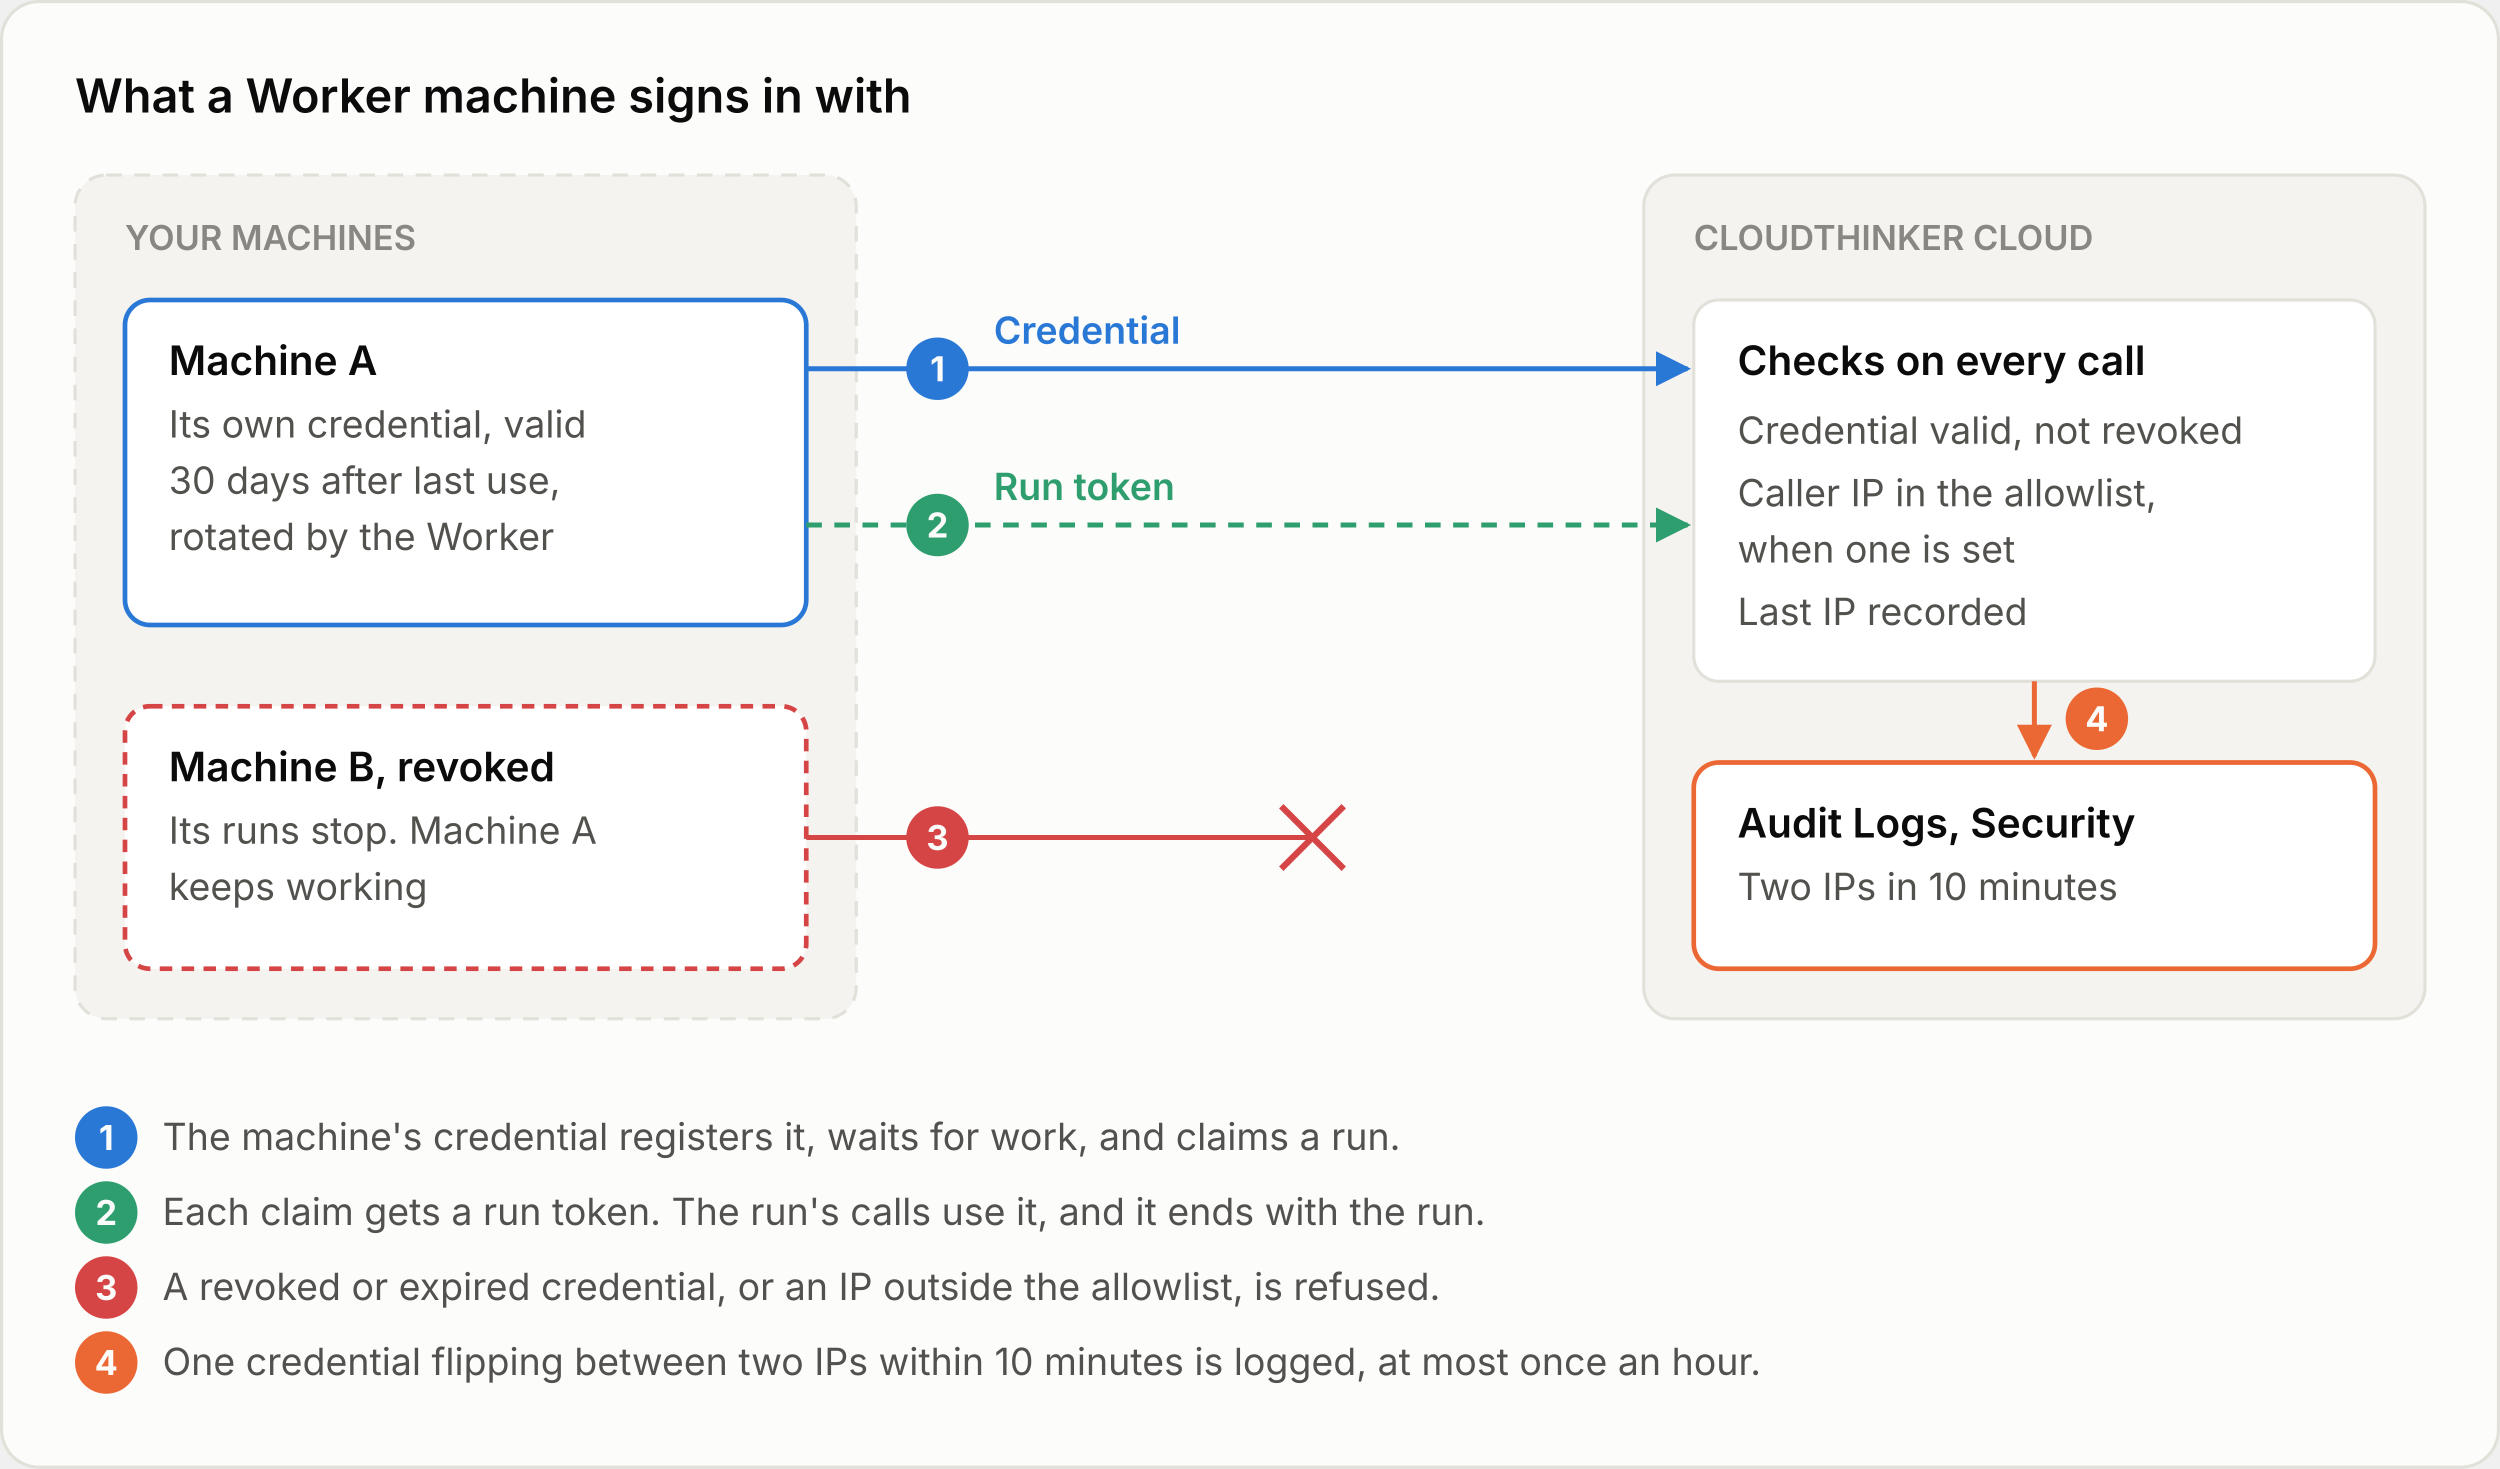
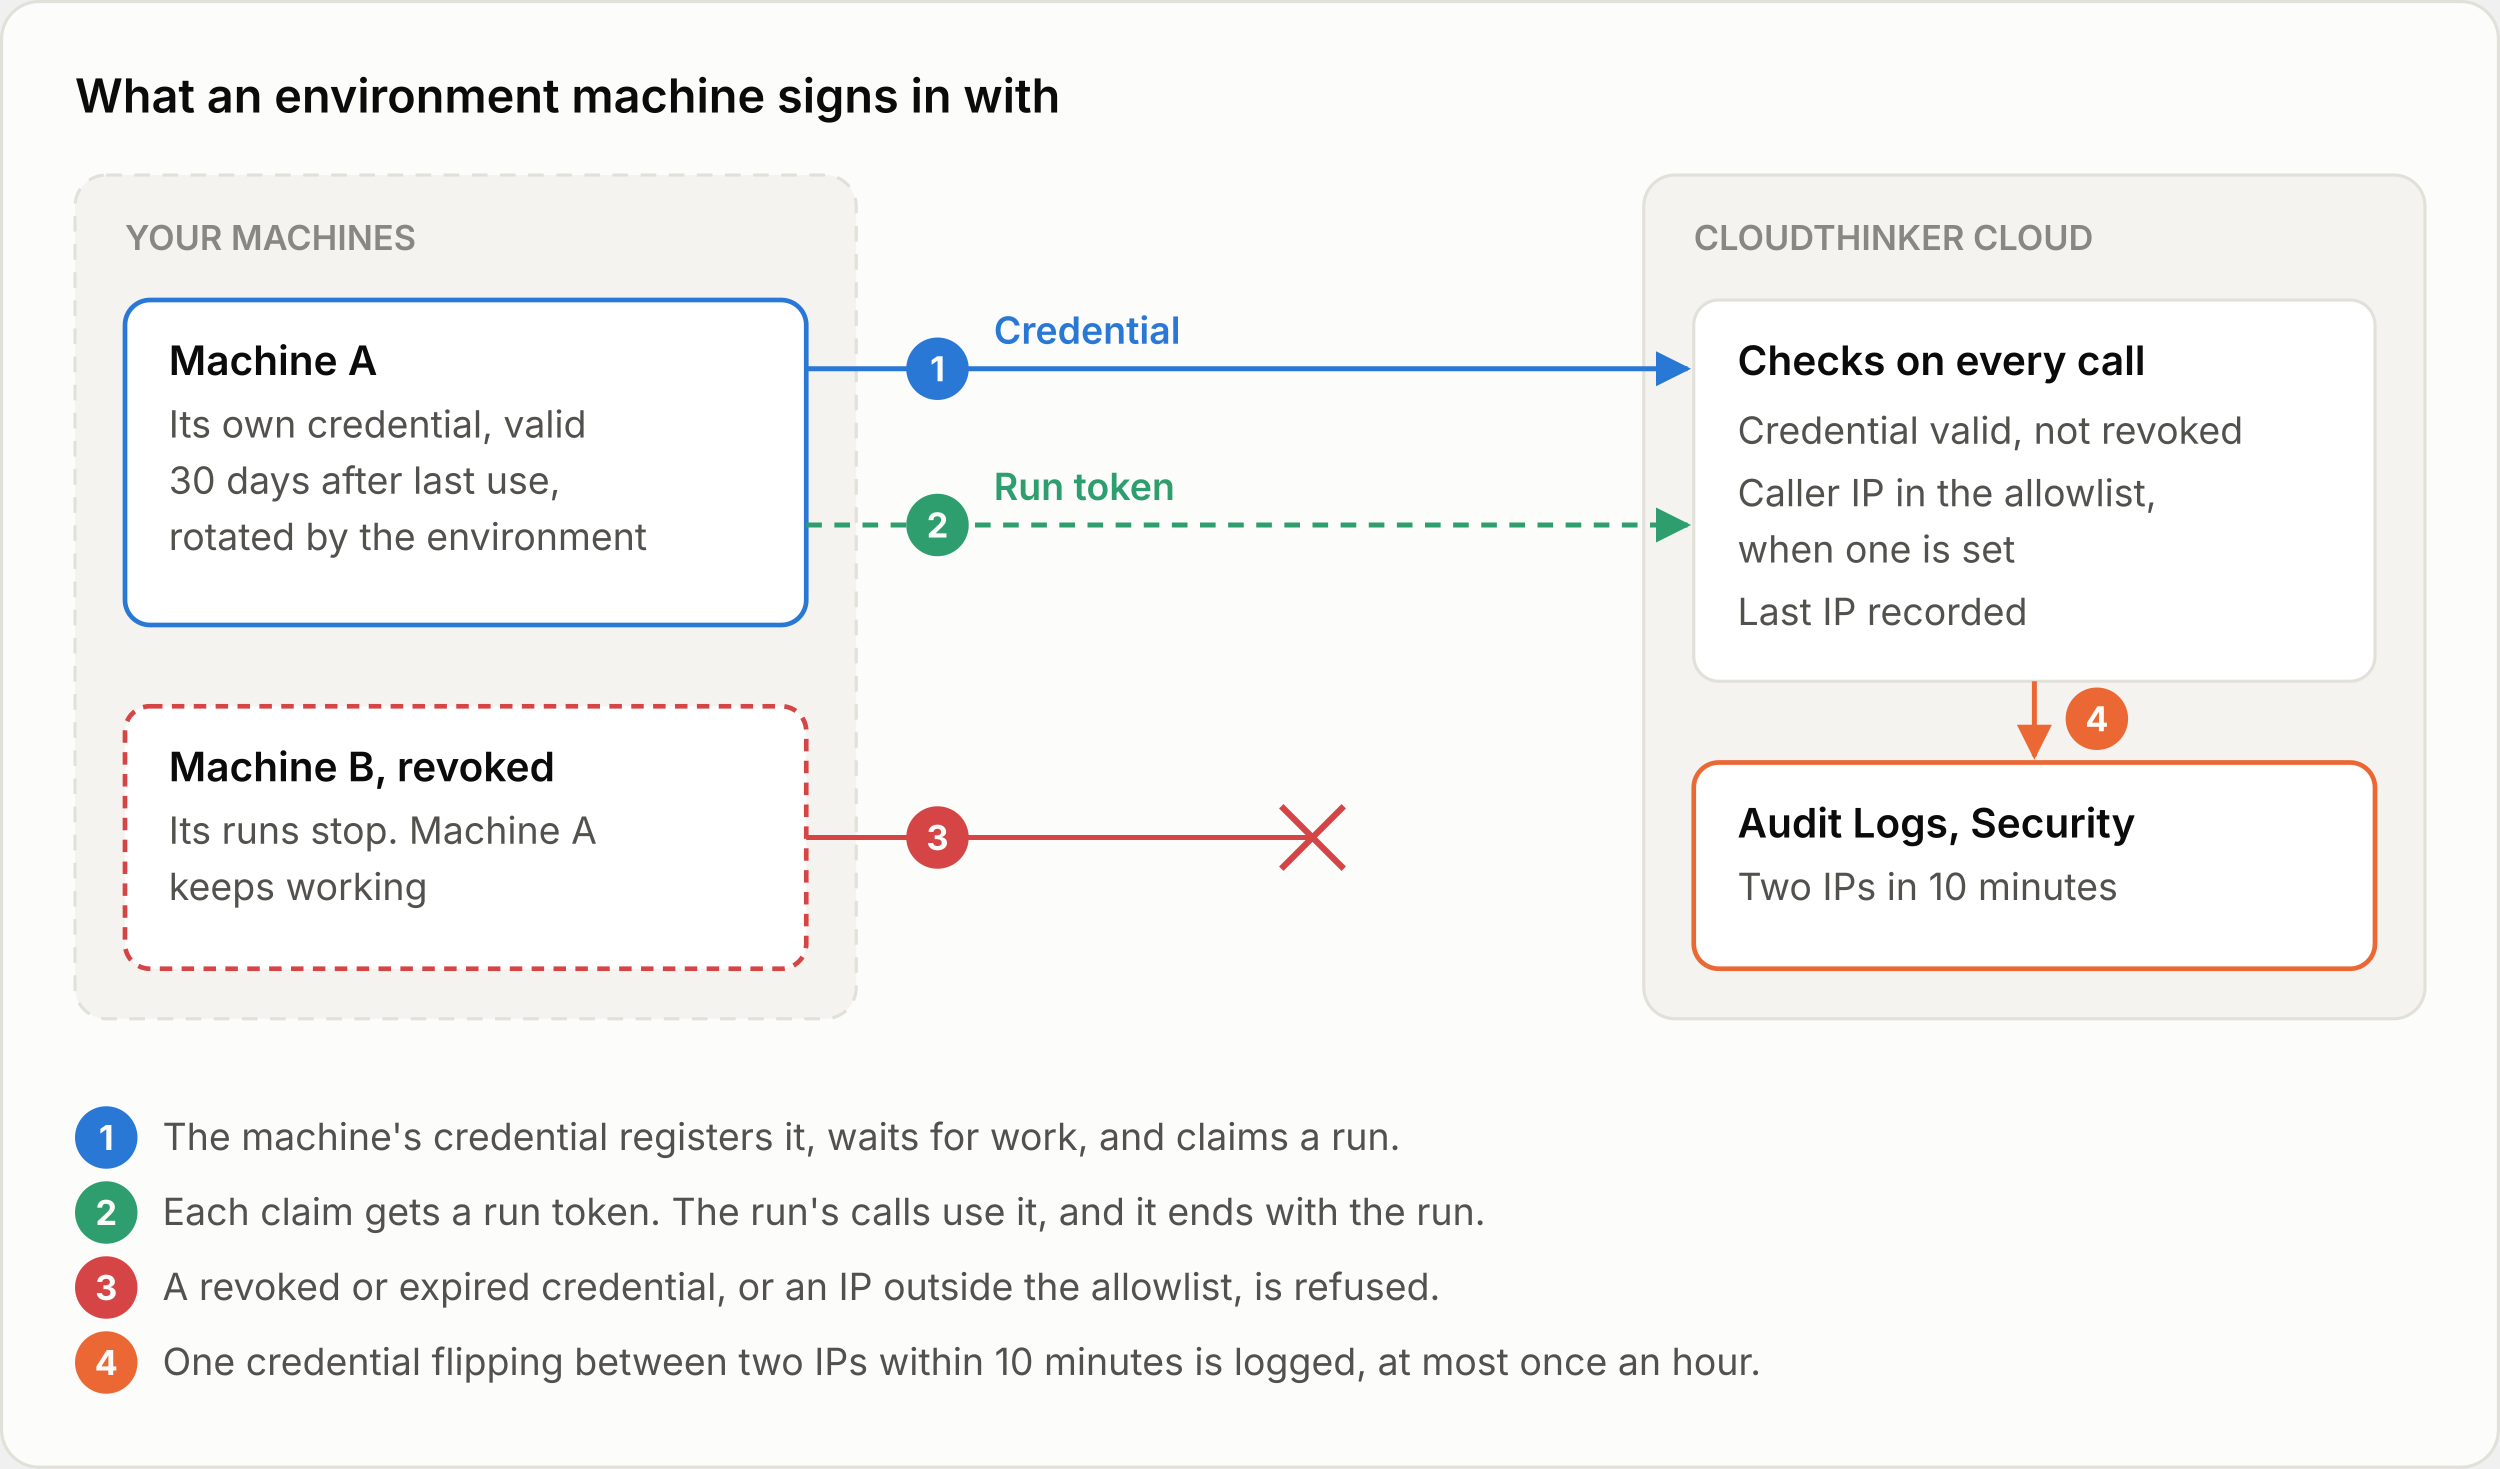
- <svg xmlns="http://www.w3.org/2000/svg" viewBox="0 0 800 470" width="800" height="470" role="img" aria-label="Each Worker machine has its own credential for waiting and claiming work, and a run token for one run's calls; CloudThinker checks the credential, the IP allowlist, and two-address use on every call, logs a Security entry when one credential flips between two addresses, and a revoked machine is refused while others keep working" font-family="-apple-system, BlinkMacSystemFont, 'Segoe UI', Inter, Helvetica, Arial, sans-serif">
+ <svg xmlns="http://www.w3.org/2000/svg" viewBox="0 0 800 470" width="800" height="470" role="img" aria-label="Each Environment machine has its own credential for waiting and claiming work, and a run token for one run's calls; CloudThinker checks the credential, the IP allowlist, and two-address use on every call, logs a Security entry when one credential flips between two addresses, and a revoked machine is refused while others keep working" font-family="-apple-system, BlinkMacSystemFont, 'Segoe UI', Inter, Helvetica, Arial, sans-serif">
  <defs>
    <marker id="a-blue" viewBox="0 0 10 10" refX="9" refY="5" markerWidth="7" markerHeight="7" orient="auto-start-reverse">
      <path d="M0,0 L10,5 L0,10 z" fill="#2a78d6" />
    </marker>
    <marker id="a-green" viewBox="0 0 10 10" refX="9" refY="5" markerWidth="7" markerHeight="7" orient="auto-start-reverse">
      <path d="M0,0 L10,5 L0,10 z" fill="#2f9e6e" />
    </marker>
    <marker id="a-red" viewBox="0 0 10 10" refX="9" refY="5" markerWidth="7" markerHeight="7" orient="auto-start-reverse">
      <path d="M0,0 L10,5 L0,10 z" fill="#d64545" />
    </marker>
    <marker id="a-orange" viewBox="0 0 10 10" refX="9" refY="5" markerWidth="7" markerHeight="7" orient="auto-start-reverse">
      <path d="M0,0 L10,5 L0,10 z" fill="#eb6834" />
    </marker>
  </defs>
  <rect x="0.5" y="0.5" width="799" height="469" rx="12" fill="#fcfcfb" stroke="#e1e0d9" />
-   <text x="24" y="36" fill="#0b0b0b" font-size="15" font-weight="600" text-anchor="start">What a Worker machine signs in with</text>
+   <text x="24" y="36" fill="#0b0b0b" font-size="15" font-weight="600" text-anchor="start">What an environment machine signs in with</text>
  <rect x="24" y="56" width="250" height="270" rx="10" fill="#f4f3ef" stroke="#e1e0d9" stroke-dasharray="5 4" />
  <text x="40" y="80" fill="#898781" font-size="11" font-weight="600" text-anchor="start">YOUR MACHINES</text>
  <rect x="40" y="96" width="218" height="104" rx="8" fill="#ffffff" stroke="#2a78d6" stroke-width="1.5" />
  <text x="54" y="120" fill="#0b0b0b" font-size="13" font-weight="600" text-anchor="start">Machine A</text>
  <text x="54" y="140" fill="#52514e" font-size="12" font-weight="400" text-anchor="start">Its own credential, valid</text>
  <text x="54" y="158" fill="#52514e" font-size="12" font-weight="400" text-anchor="start">30 days after last use,</text>
-   <text x="54" y="176" fill="#52514e" font-size="12" font-weight="400" text-anchor="start">rotated by the Worker</text>
+   <text x="54" y="176" fill="#52514e" font-size="12" font-weight="400" text-anchor="start">rotated by the environment</text>
  <rect x="40" y="226" width="218" height="84" rx="8" fill="#ffffff" stroke="#d64545" stroke-width="1.5" stroke-dasharray="4 3" />
  <text x="54" y="250" fill="#0b0b0b" font-size="13" font-weight="600" text-anchor="start">Machine B, revoked</text>
  <text x="54" y="270" fill="#52514e" font-size="12" font-weight="400" text-anchor="start">Its runs stop. Machine A</text>
  <text x="54" y="288" fill="#52514e" font-size="12" font-weight="400" text-anchor="start">keeps working</text>
  <rect x="526" y="56" width="250" height="270" rx="10" fill="#f4f3ef" stroke="#e1e0d9" />
  <text x="542" y="80" fill="#898781" font-size="11" font-weight="600" text-anchor="start">CLOUDTHINKER CLOUD</text>
  <rect x="542" y="96" width="218" height="122" rx="8" fill="#ffffff" stroke="#e1e0d9" />
  <text x="556" y="120" fill="#0b0b0b" font-size="13" font-weight="600" text-anchor="start">Checks on every call</text>
  <text x="556" y="142" fill="#52514e" font-size="12" font-weight="400" text-anchor="start">Credential valid, not revoked</text>
  <text x="556" y="162" fill="#52514e" font-size="12" font-weight="400" text-anchor="start">Caller IP in the allowlist,</text>
  <text x="556" y="180" fill="#52514e" font-size="12" font-weight="400" text-anchor="start">when one is set</text>
  <text x="556" y="200" fill="#52514e" font-size="12" font-weight="400" text-anchor="start">Last IP recorded</text>
  <rect x="542" y="244" width="218" height="66" rx="8" fill="#ffffff" stroke="#eb6834" stroke-width="1.5" />
  <text x="556" y="268" fill="#0b0b0b" font-size="13" font-weight="600" text-anchor="start">Audit Logs, Security</text>
  <text x="556" y="288" fill="#52514e" font-size="12" font-weight="400" text-anchor="start">Two IPs in 10 minutes</text>
  <line x1="258" y1="118" x2="540" y2="118" stroke="#2a78d6" stroke-width="1.6" marker-end="url(#a-blue)" />
  <circle cx="300" cy="118" r="10" fill="#2a78d6" />
  <text x="300" y="122" fill="#fcfcfb" font-size="11" font-weight="700" text-anchor="middle">1</text>
  <text x="318" y="110" fill="#2a78d6" font-size="12" font-weight="600" text-anchor="start">Credential</text>
  <line x1="258" y1="168" x2="540" y2="168" stroke="#2f9e6e" stroke-width="1.6" stroke-dasharray="5 4" marker-end="url(#a-green)" />
  <circle cx="300" cy="168" r="10" fill="#2f9e6e" />
  <text x="300" y="172" fill="#fcfcfb" font-size="11" font-weight="700" text-anchor="middle">2</text>
  <text x="318" y="160" fill="#2f9e6e" font-size="12" font-weight="600" text-anchor="start">Run token</text>
  <line x1="258" y1="268" x2="420" y2="268" stroke="#d64545" stroke-width="1.6" />
  <line x1="410" y1="258" x2="430" y2="278" stroke="#d64545" stroke-width="2" />
  <line x1="430" y1="258" x2="410" y2="278" stroke="#d64545" stroke-width="2" />
  <circle cx="300" cy="268" r="10" fill="#d64545" />
  <text x="300" y="272" fill="#fcfcfb" font-size="11" font-weight="700" text-anchor="middle">3</text>
  <line x1="651" y1="218" x2="651" y2="242" stroke="#eb6834" stroke-width="1.6" marker-end="url(#a-orange)" />
  <circle cx="671" cy="230" r="10" fill="#eb6834" />
  <text x="671" y="234" fill="#fcfcfb" font-size="11" font-weight="700" text-anchor="middle">4</text>
  <circle cx="34" cy="364" r="10" fill="#2a78d6" />
  <text x="34" y="368" fill="#fcfcfb" font-size="11" font-weight="700" text-anchor="middle">1</text>
  <text x="52" y="368" fill="#52514e" font-size="12" font-weight="400" text-anchor="start">The machine's credential registers it, waits for work, and claims a run.</text>
  <circle cx="34" cy="388" r="10" fill="#2f9e6e" />
  <text x="34" y="392" fill="#fcfcfb" font-size="11" font-weight="700" text-anchor="middle">2</text>
  <text x="52" y="392" fill="#52514e" font-size="12" font-weight="400" text-anchor="start">Each claim gets a run token. The run's calls use it, and it ends with the run.</text>
  <circle cx="34" cy="412" r="10" fill="#d64545" />
  <text x="34" y="416" fill="#fcfcfb" font-size="11" font-weight="700" text-anchor="middle">3</text>
  <text x="52" y="416" fill="#52514e" font-size="12" font-weight="400" text-anchor="start">A revoked or expired credential, or an IP outside the allowlist, is refused.</text>
  <circle cx="34" cy="436" r="10" fill="#eb6834" />
  <text x="34" y="440" fill="#fcfcfb" font-size="11" font-weight="700" text-anchor="middle">4</text>
  <text x="52" y="440" fill="#52514e" font-size="12" font-weight="400" text-anchor="start">One credential flipping between two IPs within 10 minutes is logged, at most once an hour.</text>
</svg>
